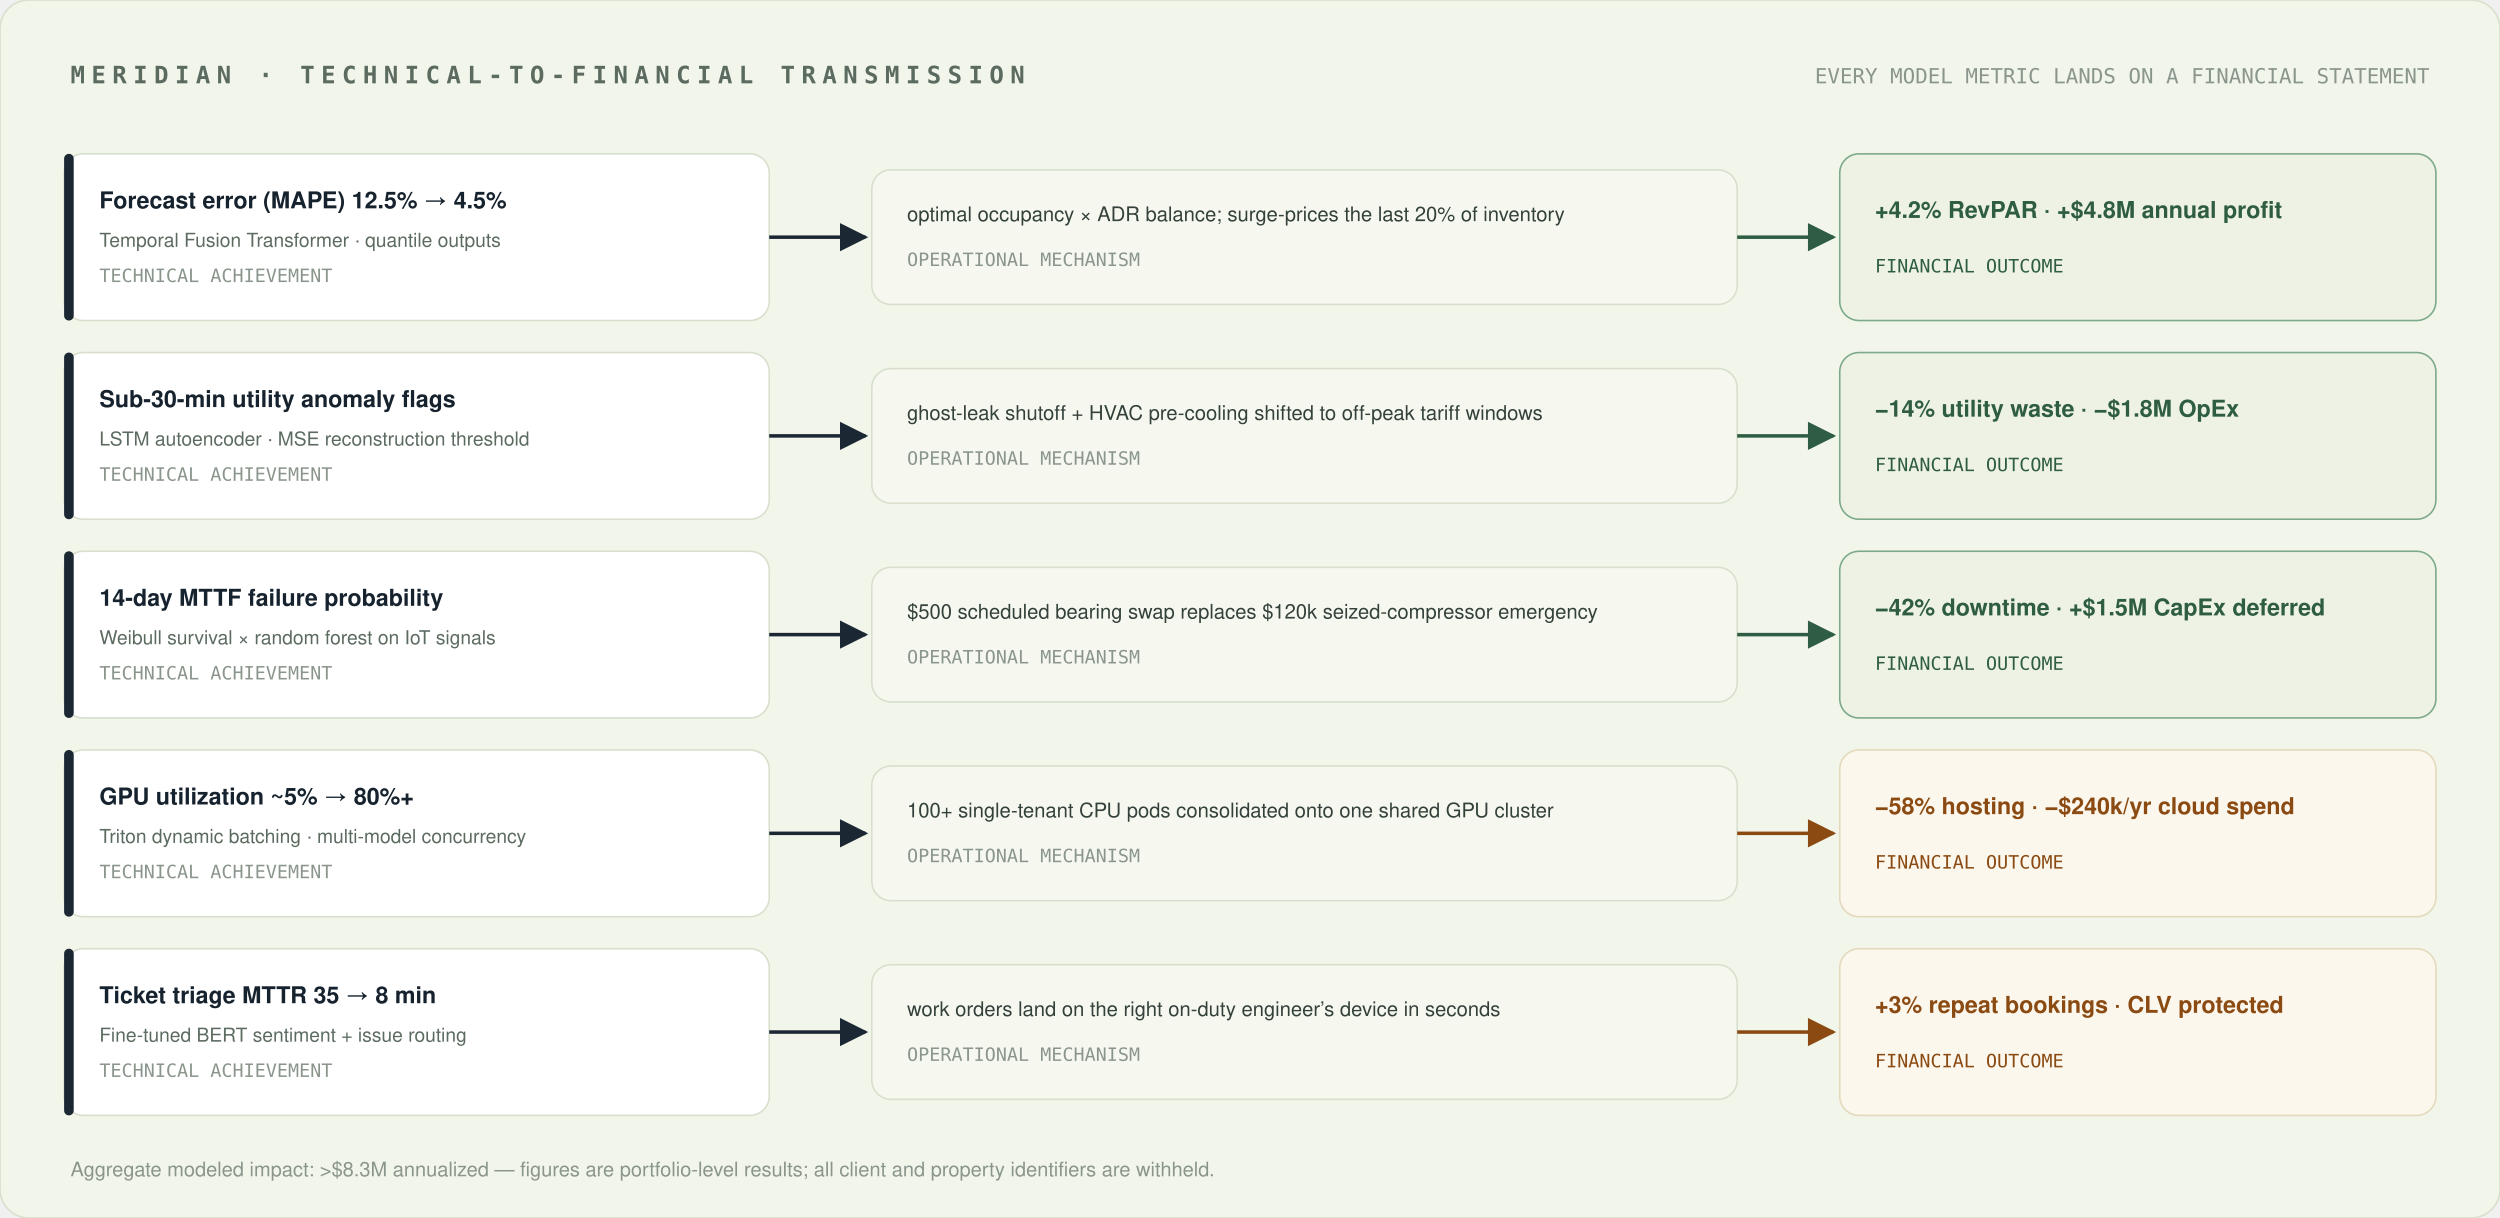
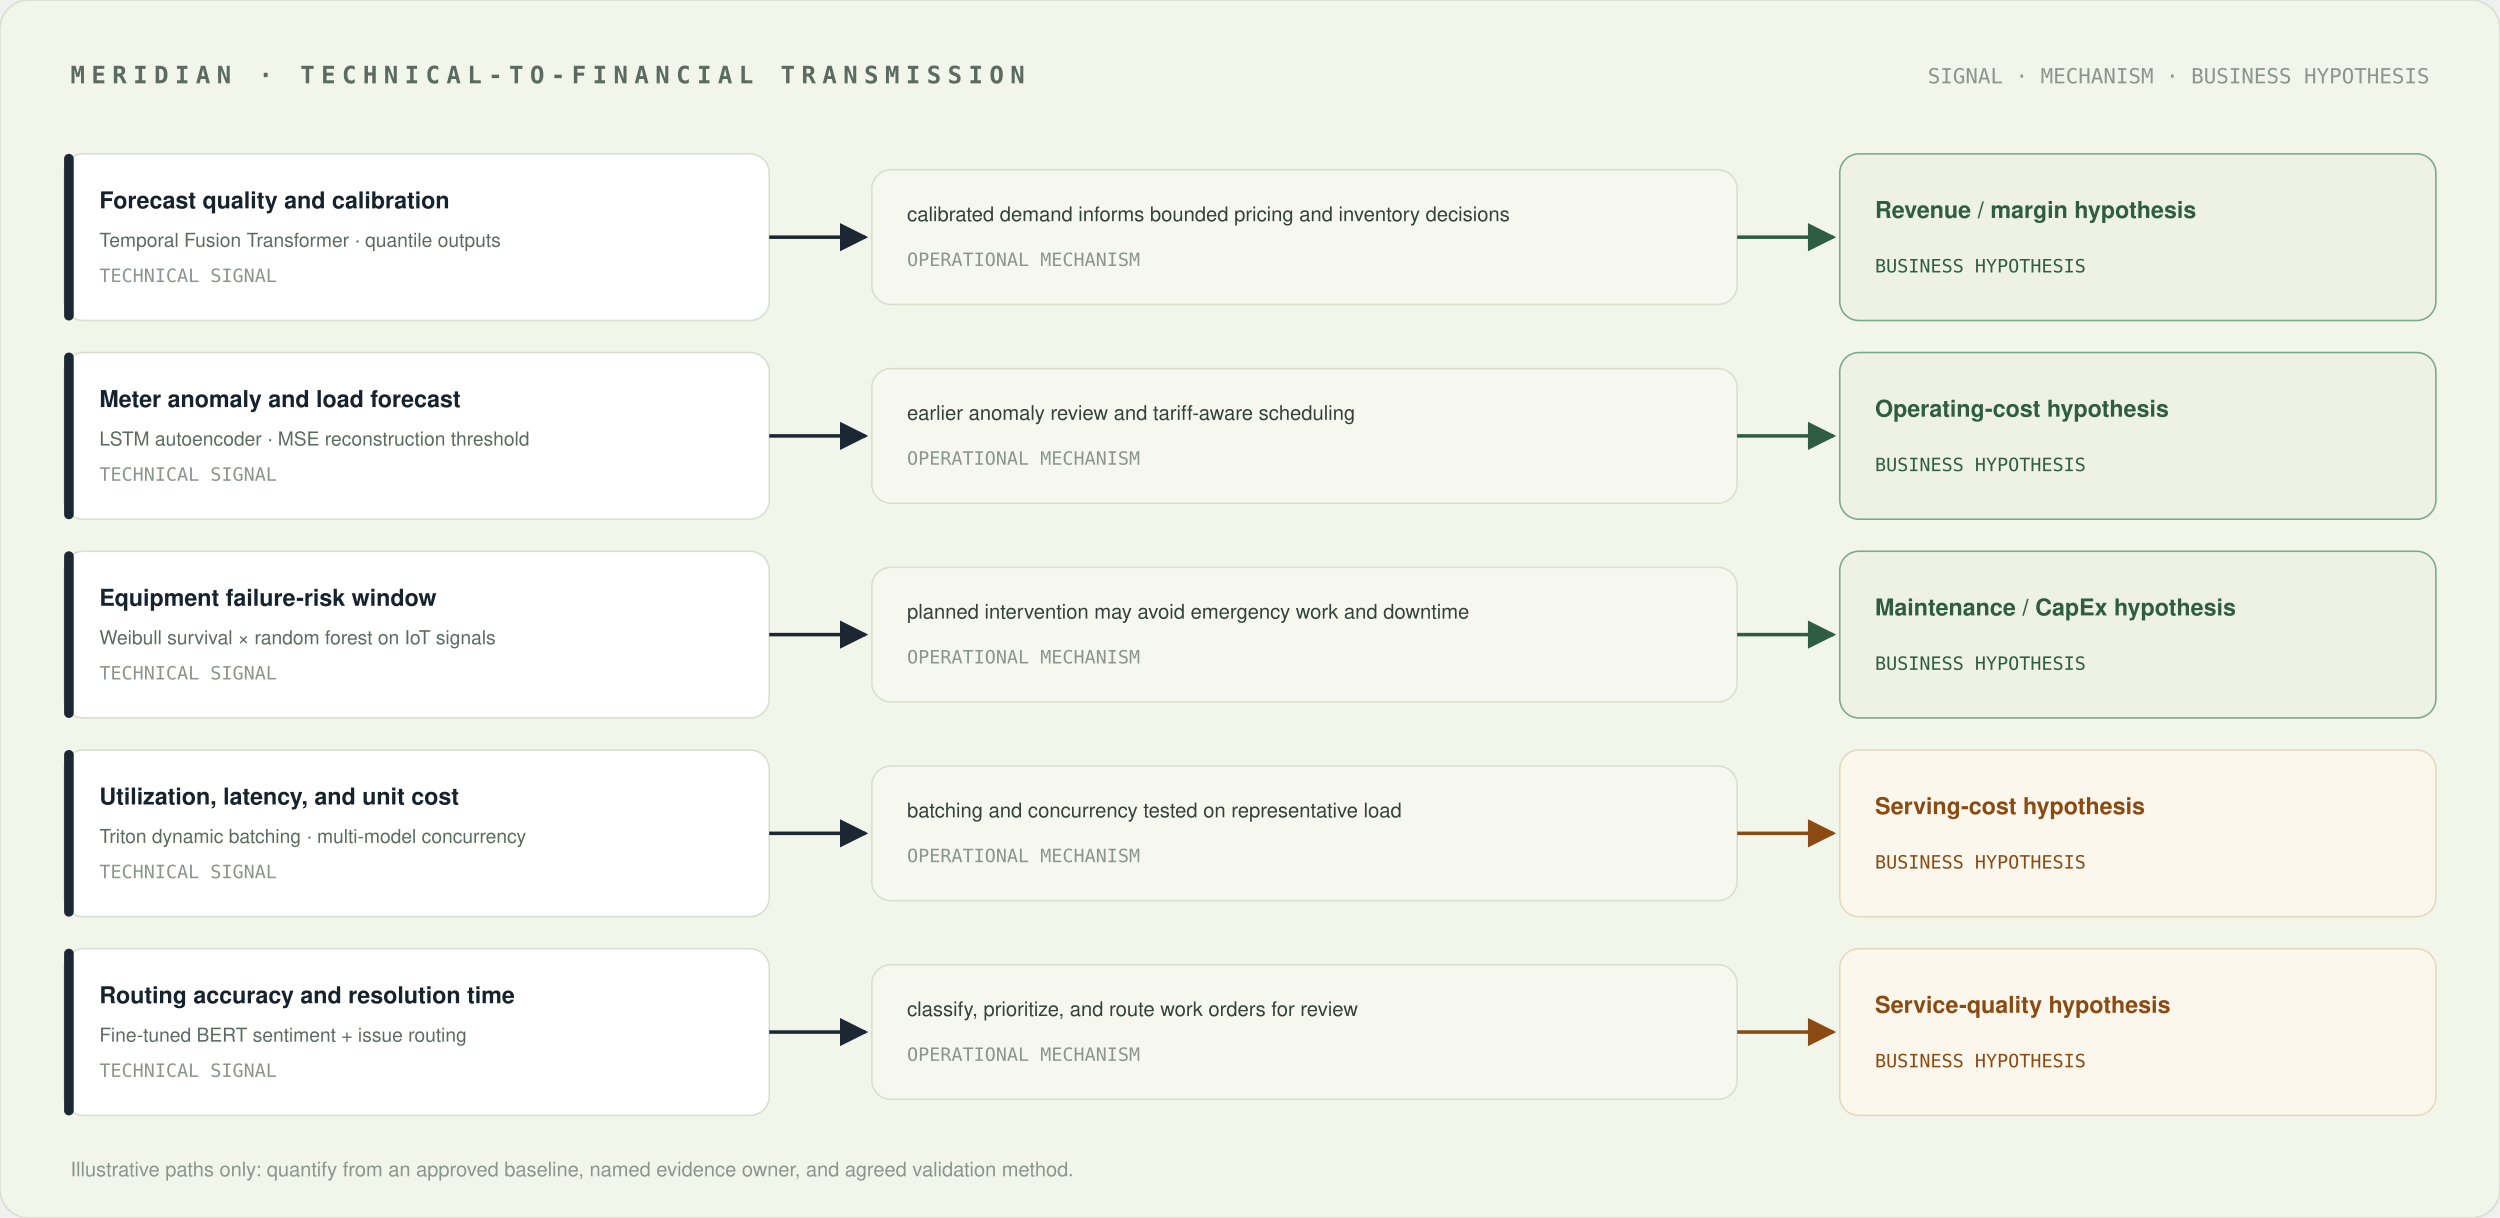
<svg xmlns="http://www.w3.org/2000/svg" viewBox="0 0 1560 760" font-family="IBM Plex Sans, -apple-system, Segoe UI, Helvetica, Arial, sans-serif">
  <defs>
    <marker id="arr" viewBox="0 0 10 10" refX="9" refY="5" markerWidth="8" markerHeight="8" orient="auto-start-reverse">
      <path d="M0,0 L10,5 L0,10 z" fill="#1b2733" />
    </marker>
    <marker id="arrg" viewBox="0 0 10 10" refX="9" refY="5" markerWidth="8" markerHeight="8" orient="auto-start-reverse">
      <path d="M0,0 L10,5 L0,10 z" fill="#2e5d43" />
    </marker>
    <marker id="arra" viewBox="0 0 10 10" refX="9" refY="5" markerWidth="8" markerHeight="8" orient="auto-start-reverse">
      <path d="M0,0 L10,5 L0,10 z" fill="#8a4a12" />
    </marker>
  </defs>
  <rect x="0" y="0" width="1560" height="760" rx="18" fill="#f2f5ea" stroke="#d8dfcd" />
  <text x="44" y="52" font-size="15" letter-spacing="4" fill="#5c6b60" font-family="IBM Plex Mono, ui-monospace, Menlo, monospace" font-weight="600">MERIDIAN · TECHNICAL-TO-FINANCIAL TRANSMISSION</text>
-   <text x="1516" y="52" text-anchor="end" font-size="13" fill="#8a958b" font-family="IBM Plex Mono, ui-monospace, Menlo, monospace">EVERY MODEL METRIC LANDS ON A FINANCIAL STATEMENT</text>
+   <text x="1516" y="52" text-anchor="end" font-size="13" fill="#8a958b" font-family="IBM Plex Mono, ui-monospace, Menlo, monospace">SIGNAL · MECHANISM · BUSINESS HYPOTHESIS</text>
  <rect x="40" y="96" width="440" height="104" rx="12" fill="#ffffff" stroke="#d8dfcd" />
  <rect x="40" y="96" width="6" height="104" rx="3" fill="#1b2733" />
-   <text x="62" y="130" font-size="14.5" font-weight="700" fill="#16232e">Forecast error (MAPE) 12.5% → 4.5%</text>
+   <text x="62" y="130" font-size="14.5" font-weight="700" fill="#16232e">Forecast quality and calibration</text>
  <text x="62" y="154" font-size="12" fill="#5c6b60">Temporal Fusion Transformer · quantile outputs</text>
-   <text x="62" y="176" font-size="11.5" fill="#8a958b" font-family="IBM Plex Mono, ui-monospace, Menlo, monospace">TECHNICAL ACHIEVEMENT</text>
+   <text x="62" y="176" font-size="11.5" fill="#8a958b" font-family="IBM Plex Mono, ui-monospace, Menlo, monospace">TECHNICAL SIGNAL</text>
  <line x1="480" y1="148" x2="540" y2="148" stroke="#1b2733" stroke-width="2.2" marker-end="url(#arr)" />
  <rect x="544" y="106" width="540" height="84" rx="12" fill="#f6f8f0" stroke="#d8dfcd" />
-   <text x="566" y="138" font-size="12.6" fill="#33413a">optimal occupancy × ADR balance; surge-prices the last 20% of inventory</text>
+   <text x="566" y="138" font-size="12.6" fill="#33413a">calibrated demand informs bounded pricing and inventory decisions</text>
  <text x="566" y="166" font-size="11.5" fill="#8a958b" font-family="IBM Plex Mono, ui-monospace, Menlo, monospace">OPERATIONAL MECHANISM</text>
  <line x1="1084" y1="148" x2="1144" y2="148" stroke="#2e5d43" stroke-width="2.2" marker-end="url(#arrg)" />
  <rect x="1148" y="96" width="372" height="104" rx="12" fill="#eef2e4" stroke="#7ba989" />
-   <text x="1170" y="136" font-size="14.5" font-weight="700" fill="#2e5d43">+4.2% RevPAR · +$4.8M annual profit</text>
-   <text x="1170" y="170" font-size="11.5" fill="#2e5d43" font-family="IBM Plex Mono, ui-monospace, Menlo, monospace">FINANCIAL OUTCOME</text>
+   <text x="1170" y="136" font-size="14.5" font-weight="700" fill="#2e5d43">Revenue / margin hypothesis</text>
+   <text x="1170" y="170" font-size="11.5" fill="#2e5d43" font-family="IBM Plex Mono, ui-monospace, Menlo, monospace">BUSINESS HYPOTHESIS</text>
  <rect x="40" y="220" width="440" height="104" rx="12" fill="#ffffff" stroke="#d8dfcd" />
  <rect x="40" y="220" width="6" height="104" rx="3" fill="#1b2733" />
-   <text x="62" y="254" font-size="14.5" font-weight="700" fill="#16232e">Sub-30-min utility anomaly flags</text>
+   <text x="62" y="254" font-size="14.5" font-weight="700" fill="#16232e">Meter anomaly and load forecast</text>
  <text x="62" y="278" font-size="12" fill="#5c6b60">LSTM autoencoder · MSE reconstruction threshold</text>
-   <text x="62" y="300" font-size="11.5" fill="#8a958b" font-family="IBM Plex Mono, ui-monospace, Menlo, monospace">TECHNICAL ACHIEVEMENT</text>
+   <text x="62" y="300" font-size="11.5" fill="#8a958b" font-family="IBM Plex Mono, ui-monospace, Menlo, monospace">TECHNICAL SIGNAL</text>
  <line x1="480" y1="272" x2="540" y2="272" stroke="#1b2733" stroke-width="2.2" marker-end="url(#arr)" />
  <rect x="544" y="230" width="540" height="84" rx="12" fill="#f6f8f0" stroke="#d8dfcd" />
-   <text x="566" y="262" font-size="12.6" fill="#33413a">ghost-leak shutoff + HVAC pre-cooling shifted to off-peak tariff windows</text>
+   <text x="566" y="262" font-size="12.6" fill="#33413a">earlier anomaly review and tariff-aware scheduling</text>
  <text x="566" y="290" font-size="11.5" fill="#8a958b" font-family="IBM Plex Mono, ui-monospace, Menlo, monospace">OPERATIONAL MECHANISM</text>
  <line x1="1084" y1="272" x2="1144" y2="272" stroke="#2e5d43" stroke-width="2.2" marker-end="url(#arrg)" />
  <rect x="1148" y="220" width="372" height="104" rx="12" fill="#eef2e4" stroke="#7ba989" />
-   <text x="1170" y="260" font-size="14.5" font-weight="700" fill="#2e5d43">−14% utility waste · −$1.8M OpEx</text>
-   <text x="1170" y="294" font-size="11.5" fill="#2e5d43" font-family="IBM Plex Mono, ui-monospace, Menlo, monospace">FINANCIAL OUTCOME</text>
+   <text x="1170" y="260" font-size="14.5" font-weight="700" fill="#2e5d43">Operating-cost hypothesis</text>
+   <text x="1170" y="294" font-size="11.5" fill="#2e5d43" font-family="IBM Plex Mono, ui-monospace, Menlo, monospace">BUSINESS HYPOTHESIS</text>
  <rect x="40" y="344" width="440" height="104" rx="12" fill="#ffffff" stroke="#d8dfcd" />
  <rect x="40" y="344" width="6" height="104" rx="3" fill="#1b2733" />
-   <text x="62" y="378" font-size="14.5" font-weight="700" fill="#16232e">14-day MTTF failure probability</text>
+   <text x="62" y="378" font-size="14.5" font-weight="700" fill="#16232e">Equipment failure-risk window</text>
  <text x="62" y="402" font-size="12" fill="#5c6b60">Weibull survival × random forest on IoT signals</text>
-   <text x="62" y="424" font-size="11.5" fill="#8a958b" font-family="IBM Plex Mono, ui-monospace, Menlo, monospace">TECHNICAL ACHIEVEMENT</text>
+   <text x="62" y="424" font-size="11.5" fill="#8a958b" font-family="IBM Plex Mono, ui-monospace, Menlo, monospace">TECHNICAL SIGNAL</text>
  <line x1="480" y1="396" x2="540" y2="396" stroke="#1b2733" stroke-width="2.2" marker-end="url(#arr)" />
  <rect x="544" y="354" width="540" height="84" rx="12" fill="#f6f8f0" stroke="#d8dfcd" />
-   <text x="566" y="386" font-size="12.6" fill="#33413a">$500 scheduled bearing swap replaces $120k seized-compressor emergency</text>
+   <text x="566" y="386" font-size="12.6" fill="#33413a">planned intervention may avoid emergency work and downtime</text>
  <text x="566" y="414" font-size="11.5" fill="#8a958b" font-family="IBM Plex Mono, ui-monospace, Menlo, monospace">OPERATIONAL MECHANISM</text>
  <line x1="1084" y1="396" x2="1144" y2="396" stroke="#2e5d43" stroke-width="2.2" marker-end="url(#arrg)" />
  <rect x="1148" y="344" width="372" height="104" rx="12" fill="#eef2e4" stroke="#7ba989" />
-   <text x="1170" y="384" font-size="14.5" font-weight="700" fill="#2e5d43">−42% downtime · +$1.5M CapEx deferred</text>
-   <text x="1170" y="418" font-size="11.5" fill="#2e5d43" font-family="IBM Plex Mono, ui-monospace, Menlo, monospace">FINANCIAL OUTCOME</text>
+   <text x="1170" y="384" font-size="14.5" font-weight="700" fill="#2e5d43">Maintenance / CapEx hypothesis</text>
+   <text x="1170" y="418" font-size="11.5" fill="#2e5d43" font-family="IBM Plex Mono, ui-monospace, Menlo, monospace">BUSINESS HYPOTHESIS</text>
  <rect x="40" y="468" width="440" height="104" rx="12" fill="#ffffff" stroke="#d8dfcd" />
  <rect x="40" y="468" width="6" height="104" rx="3" fill="#1b2733" />
-   <text x="62" y="502" font-size="14.5" font-weight="700" fill="#16232e">GPU utilization ~5% → 80%+</text>
+   <text x="62" y="502" font-size="14.5" font-weight="700" fill="#16232e">Utilization, latency, and unit cost</text>
  <text x="62" y="526" font-size="12" fill="#5c6b60">Triton dynamic batching · multi-model concurrency</text>
-   <text x="62" y="548" font-size="11.5" fill="#8a958b" font-family="IBM Plex Mono, ui-monospace, Menlo, monospace">TECHNICAL ACHIEVEMENT</text>
+   <text x="62" y="548" font-size="11.5" fill="#8a958b" font-family="IBM Plex Mono, ui-monospace, Menlo, monospace">TECHNICAL SIGNAL</text>
  <line x1="480" y1="520" x2="540" y2="520" stroke="#1b2733" stroke-width="2.2" marker-end="url(#arr)" />
  <rect x="544" y="478" width="540" height="84" rx="12" fill="#f6f8f0" stroke="#d8dfcd" />
-   <text x="566" y="510" font-size="12.6" fill="#33413a">100+ single-tenant CPU pods consolidated onto one shared GPU cluster</text>
+   <text x="566" y="510" font-size="12.6" fill="#33413a">batching and concurrency tested on representative load</text>
  <text x="566" y="538" font-size="11.5" fill="#8a958b" font-family="IBM Plex Mono, ui-monospace, Menlo, monospace">OPERATIONAL MECHANISM</text>
  <line x1="1084" y1="520" x2="1144" y2="520" stroke="#8a4a12" stroke-width="2.2" marker-end="url(#arra)" />
  <rect x="1148" y="468" width="372" height="104" rx="12" fill="#fbf7ec" stroke="#e3d9bd" />
-   <text x="1170" y="508" font-size="14.5" font-weight="700" fill="#8a4a12">−58% hosting · −$240k/yr cloud spend</text>
-   <text x="1170" y="542" font-size="11.5" fill="#8a4a12" font-family="IBM Plex Mono, ui-monospace, Menlo, monospace">FINANCIAL OUTCOME</text>
+   <text x="1170" y="508" font-size="14.5" font-weight="700" fill="#8a4a12">Serving-cost hypothesis</text>
+   <text x="1170" y="542" font-size="11.5" fill="#8a4a12" font-family="IBM Plex Mono, ui-monospace, Menlo, monospace">BUSINESS HYPOTHESIS</text>
  <rect x="40" y="592" width="440" height="104" rx="12" fill="#ffffff" stroke="#d8dfcd" />
  <rect x="40" y="592" width="6" height="104" rx="3" fill="#1b2733" />
-   <text x="62" y="626" font-size="14.5" font-weight="700" fill="#16232e">Ticket triage MTTR 35 → 8 min</text>
+   <text x="62" y="626" font-size="14.5" font-weight="700" fill="#16232e">Routing accuracy and resolution time</text>
  <text x="62" y="650" font-size="12" fill="#5c6b60">Fine-tuned BERT sentiment + issue routing</text>
-   <text x="62" y="672" font-size="11.5" fill="#8a958b" font-family="IBM Plex Mono, ui-monospace, Menlo, monospace">TECHNICAL ACHIEVEMENT</text>
+   <text x="62" y="672" font-size="11.5" fill="#8a958b" font-family="IBM Plex Mono, ui-monospace, Menlo, monospace">TECHNICAL SIGNAL</text>
  <line x1="480" y1="644" x2="540" y2="644" stroke="#1b2733" stroke-width="2.2" marker-end="url(#arr)" />
  <rect x="544" y="602" width="540" height="84" rx="12" fill="#f6f8f0" stroke="#d8dfcd" />
-   <text x="566" y="634" font-size="12.6" fill="#33413a">work orders land on the right on-duty engineer’s device in seconds</text>
+   <text x="566" y="634" font-size="12.6" fill="#33413a">classify, prioritize, and route work orders for review</text>
  <text x="566" y="662" font-size="11.5" fill="#8a958b" font-family="IBM Plex Mono, ui-monospace, Menlo, monospace">OPERATIONAL MECHANISM</text>
  <line x1="1084" y1="644" x2="1144" y2="644" stroke="#8a4a12" stroke-width="2.2" marker-end="url(#arra)" />
  <rect x="1148" y="592" width="372" height="104" rx="12" fill="#fbf7ec" stroke="#e3d9bd" />
-   <text x="1170" y="632" font-size="14.5" font-weight="700" fill="#8a4a12">+3% repeat bookings · CLV protected</text>
-   <text x="1170" y="666" font-size="11.5" fill="#8a4a12" font-family="IBM Plex Mono, ui-monospace, Menlo, monospace">FINANCIAL OUTCOME</text>
-   <text x="44" y="734" font-size="12.5" fill="#8a958b">Aggregate modeled impact: &gt;$8.3M annualized — figures are portfolio-level results; all client and property identifiers are withheld.</text>
+   <text x="1170" y="632" font-size="14.5" font-weight="700" fill="#8a4a12">Service-quality hypothesis</text>
+   <text x="1170" y="666" font-size="11.5" fill="#8a4a12" font-family="IBM Plex Mono, ui-monospace, Menlo, monospace">BUSINESS HYPOTHESIS</text>
+   <text x="44" y="734" font-size="12.5" fill="#8a958b">Illustrative paths only: quantify from an approved baseline, named evidence owner, and agreed validation method.</text>
</svg>
